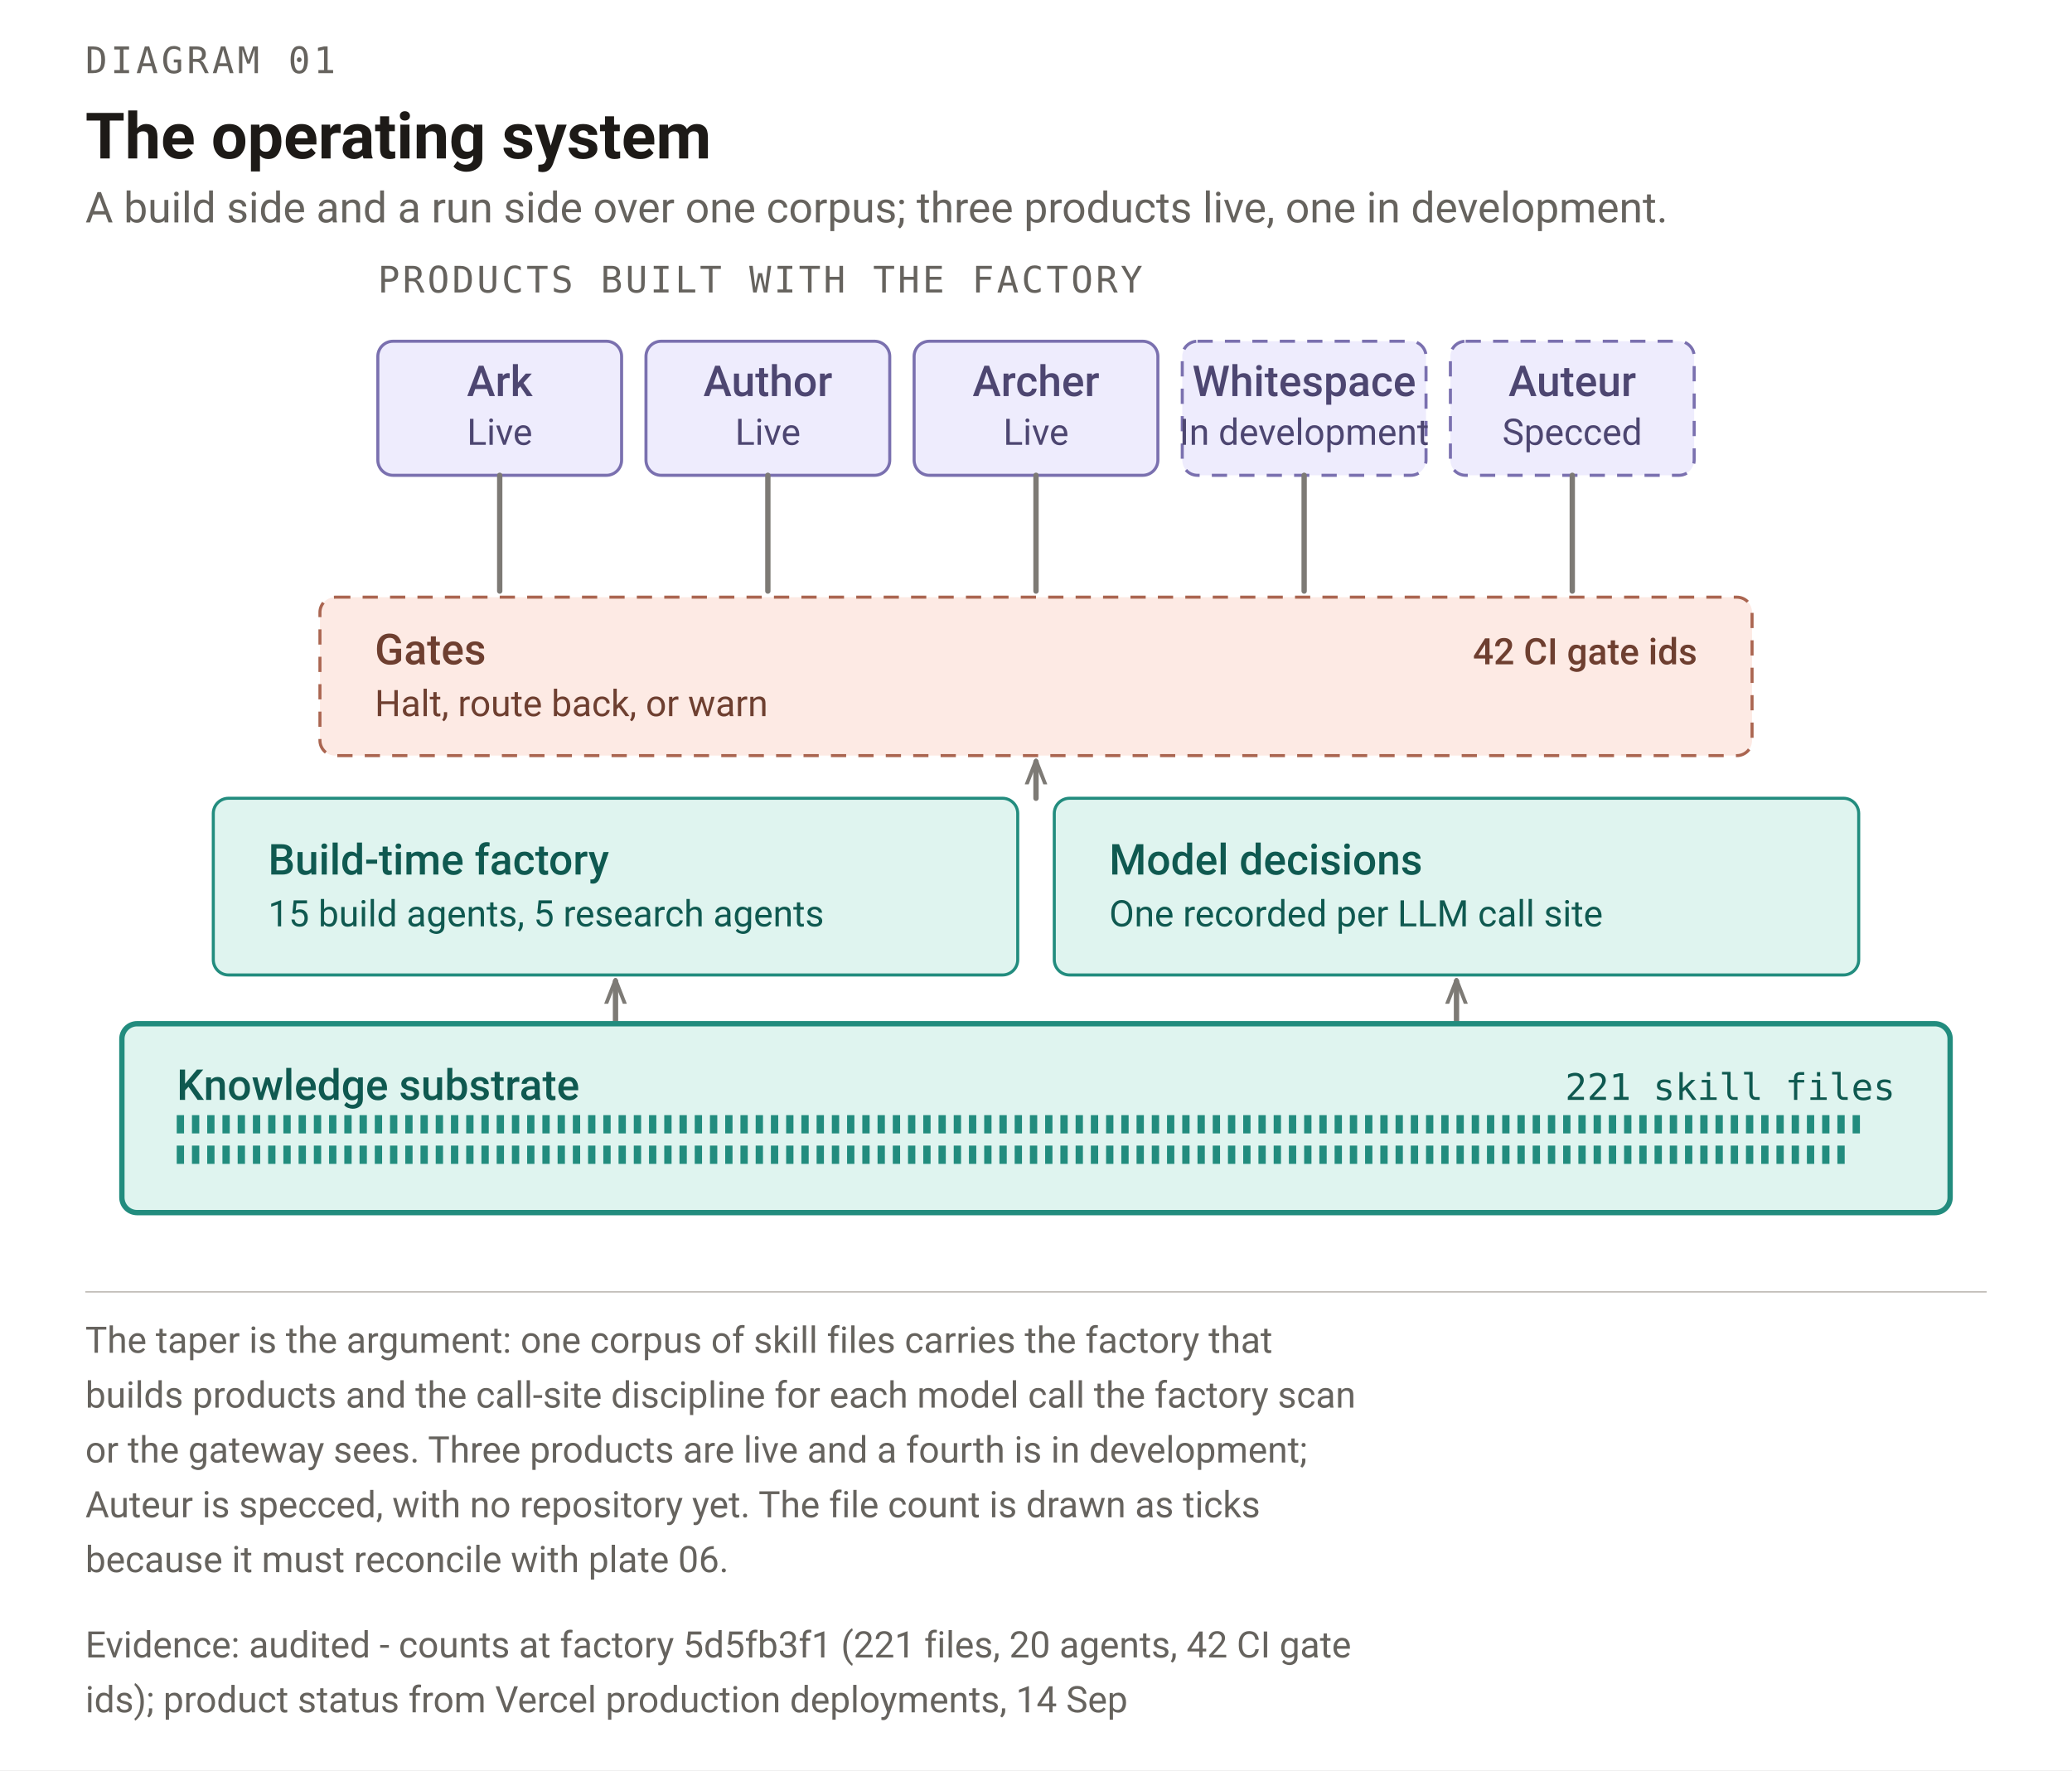
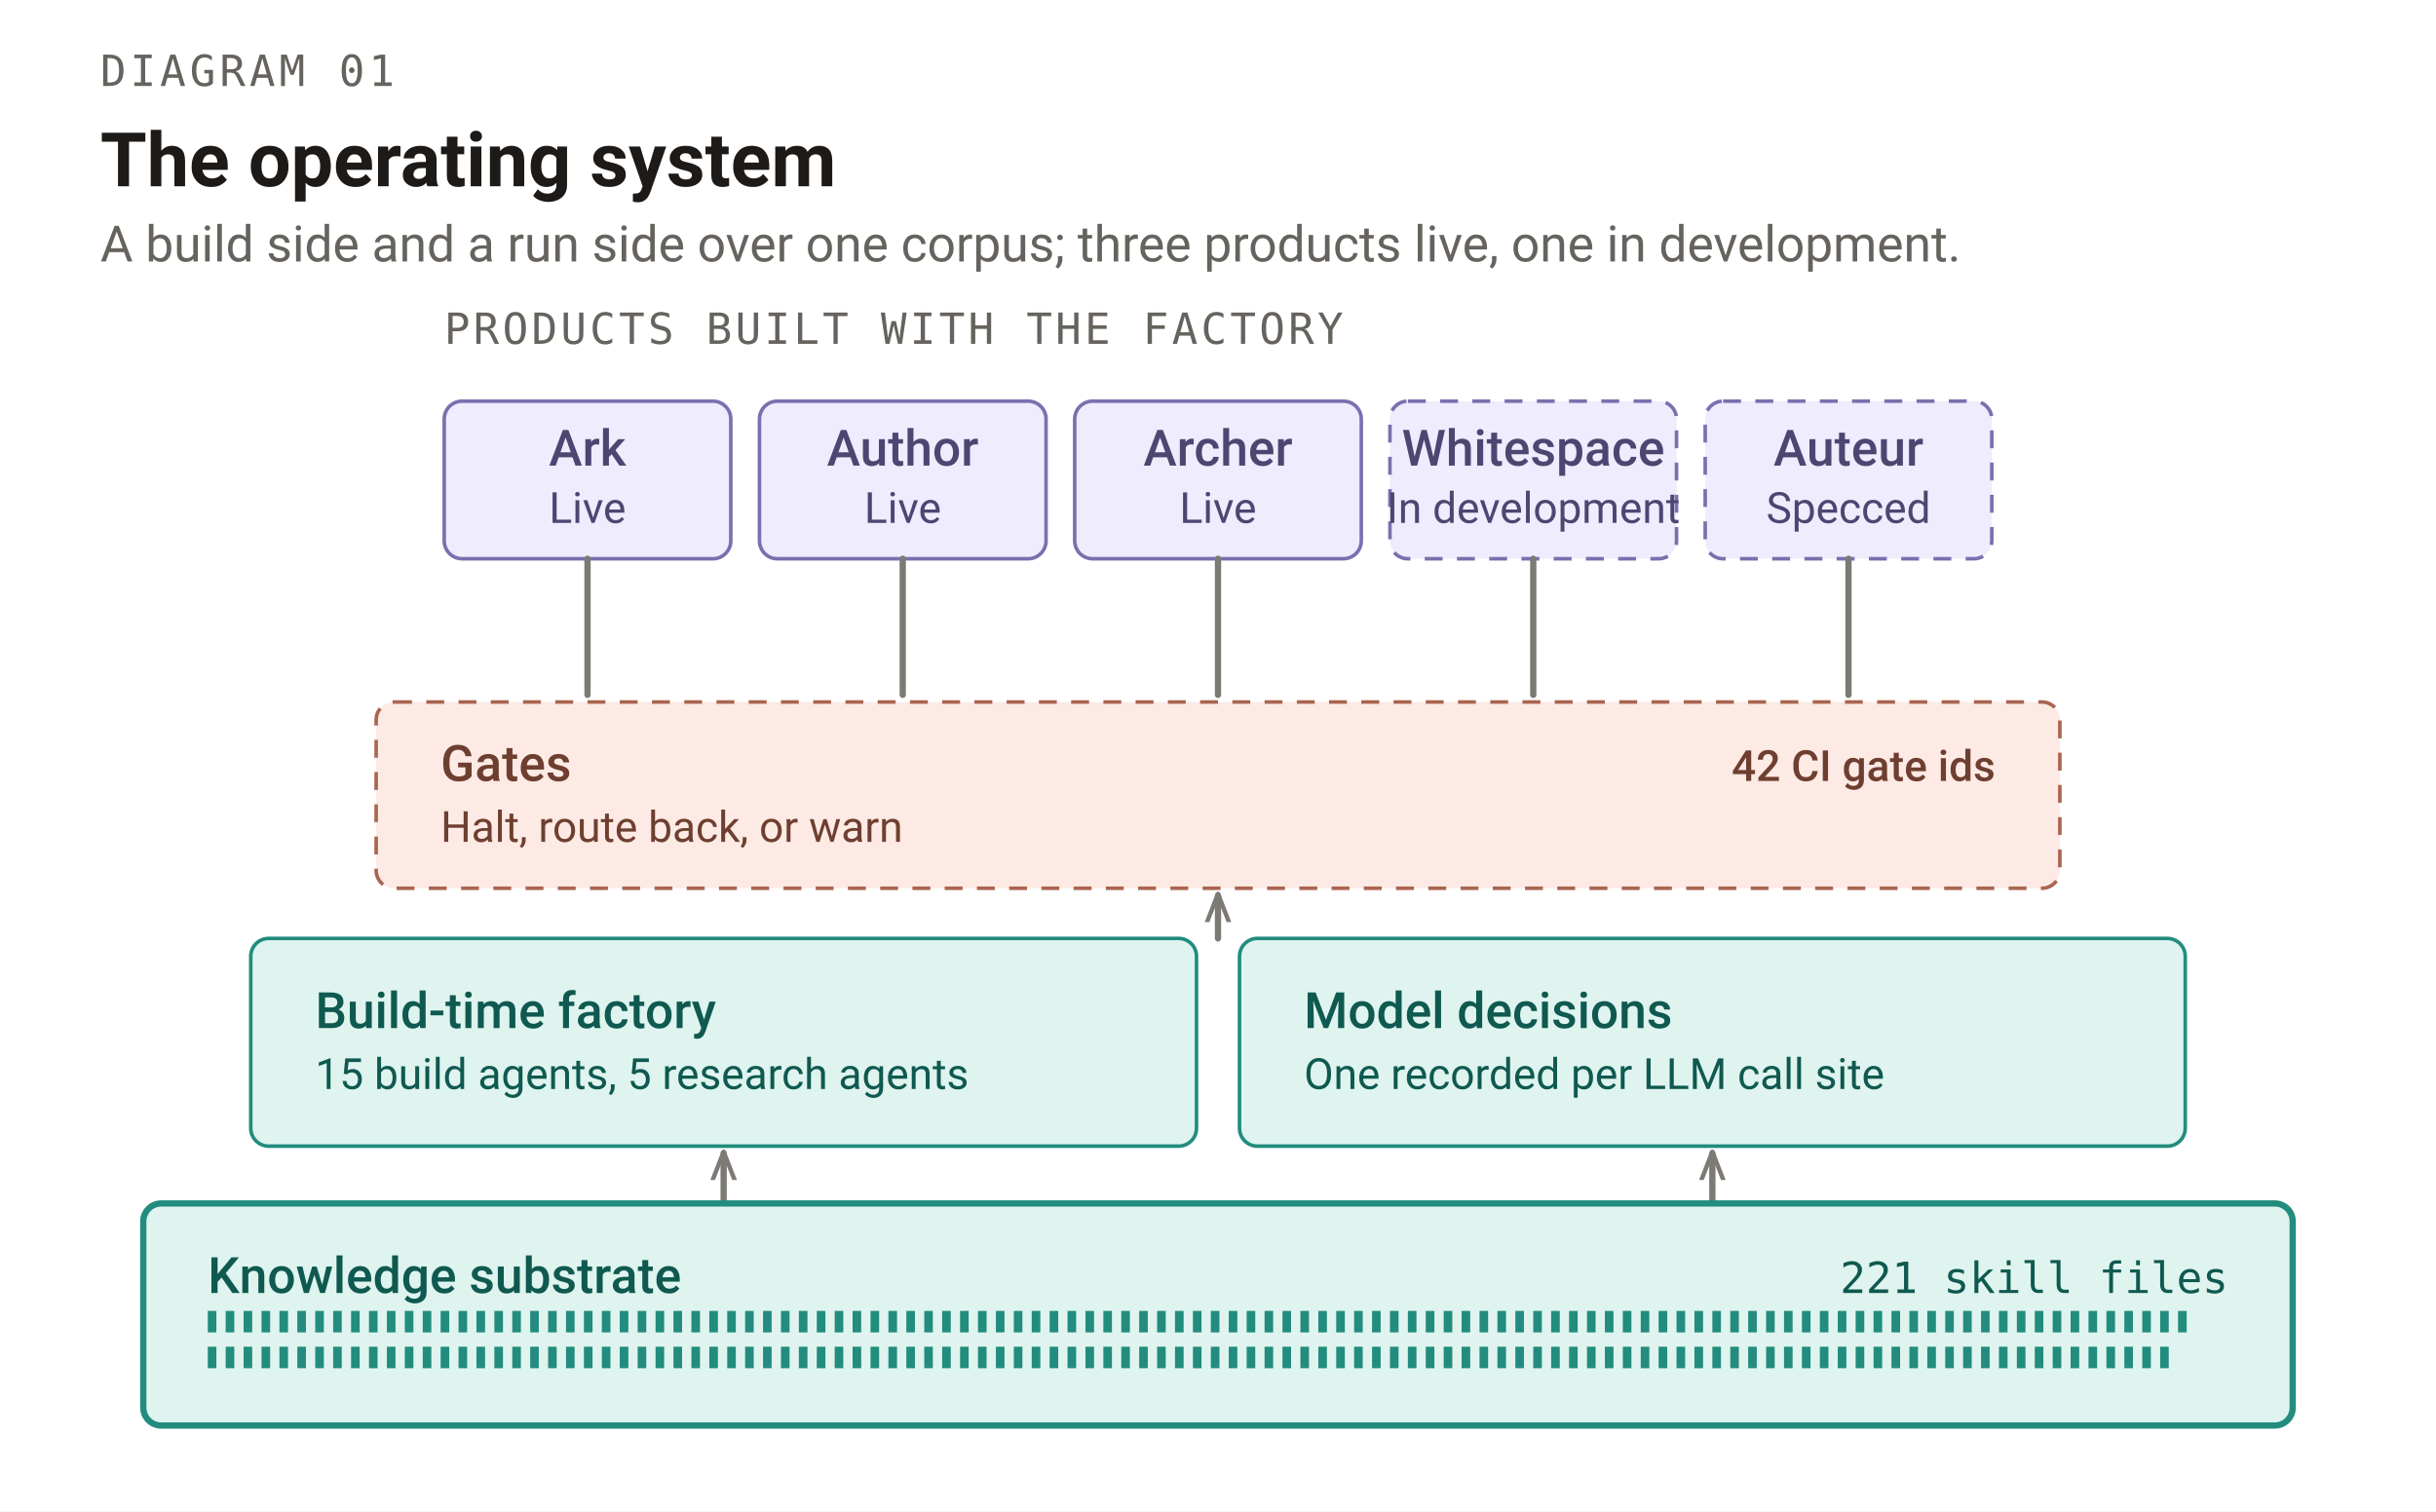
- <svg xmlns="http://www.w3.org/2000/svg" viewBox="0 0 680 581" width="100%" role="img" aria-label="The operating system. A build side and a run side over one corpus; three products live, one in development.">
+ <svg xmlns="http://www.w3.org/2000/svg" viewBox="0 0 680 422" width="100%" role="img" aria-label="The operating system. A build side and a run side over one corpus; three products live, one in development.">
  <style>text{font-family:system-ui,-apple-system,'Segoe UI',Roboto,'Helvetica Neue',sans-serif}text.mono{font-family:ui-monospace,'SFMono-Regular','Cascadia Mono','Segoe UI Mono','DejaVu Sans Mono','Liberation Mono',monospace}.num{font-variant-numeric:tabular-nums}@media (prefers-color-scheme:dark){.teal-f{fill:#122925;stroke:#61c2b2}.teal-o{stroke:#61c2b2}.teal-t{fill:#bee8e0}.teal-m{fill:#61c2b2}.teal-h{stroke:#32a091}.purple-f{fill:#242232;stroke:#ada4e6}.purple-o{stroke:#ada4e6}.purple-t{fill:#dddafb}.purple-m{fill:#ada4e6}.purple-h{stroke:#8b81c5}.coral-f{fill:#311f19;stroke:#e39982}.coral-o{stroke:#e39982}.coral-t{fill:#fad5c9}.coral-m{fill:#e39982}.coral-h{stroke:#c0765f}.gray-f{fill:#262421;stroke:#b1ada8}.gray-o{stroke:#b1ada8}.gray-t{fill:#e1ddd8}.gray-m{fill:#b1ada8}.gray-h{stroke:#8f8b87}.surface{fill:#0d0b08}.ink{fill:#ebe7e2}.mute{fill:#dbd7d2}.rule{stroke:#5b5753}}[data-theme=dark] .teal-f{fill:#122925;stroke:#61c2b2}[data-theme=dark] .teal-o{stroke:#61c2b2}[data-theme=dark] .teal-t{fill:#bee8e0}[data-theme=dark] .teal-m{fill:#61c2b2}[data-theme=dark] .teal-h{stroke:#32a091}[data-theme=dark] .purple-f{fill:#242232;stroke:#ada4e6}[data-theme=dark] .purple-o{stroke:#ada4e6}[data-theme=dark] .purple-t{fill:#dddafb}[data-theme=dark] .purple-m{fill:#ada4e6}[data-theme=dark] .purple-h{stroke:#8b81c5}[data-theme=dark] .coral-f{fill:#311f19;stroke:#e39982}[data-theme=dark] .coral-o{stroke:#e39982}[data-theme=dark] .coral-t{fill:#fad5c9}[data-theme=dark] .coral-m{fill:#e39982}[data-theme=dark] .coral-h{stroke:#c0765f}[data-theme=dark] .gray-f{fill:#262421;stroke:#b1ada8}[data-theme=dark] .gray-o{stroke:#b1ada8}[data-theme=dark] .gray-t{fill:#e1ddd8}[data-theme=dark] .gray-m{fill:#b1ada8}[data-theme=dark] .gray-h{stroke:#8f8b87}[data-theme=dark] .surface{fill:#0d0b08}[data-theme=dark] .ink{fill:#ebe7e2}[data-theme=dark] .mute{fill:#dbd7d2}[data-theme=dark] .rule{stroke:#5b5753}[data-theme=light] .teal-f{fill:#dff4ef;stroke:#228c7e}[data-theme=light] .teal-o{stroke:#228c7e}[data-theme=light] .teal-t{fill:#0f5950}[data-theme=light] .teal-m{fill:#228c7e}[data-theme=light] .teal-h{stroke:#32a091}[data-theme=light] .purple-f{fill:#eeecfd;stroke:#7a70af}[data-theme=light] .purple-o{stroke:#7a70af}[data-theme=light] .purple-t{fill:#4d4671}[data-theme=light] .purple-m{fill:#7a70af}[data-theme=light] .purple-h{stroke:#8b81c5}[data-theme=light] .coral-f{fill:#fdeae4;stroke:#aa6550}[data-theme=light] .coral-o{stroke:#aa6550}[data-theme=light] .coral-t{fill:#6e3f30}[data-theme=light] .coral-m{fill:#aa6550}[data-theme=light] .coral-h{stroke:#c0765f}[data-theme=light] .gray-f{fill:#f2eee9;stroke:#7d7a75}[data-theme=light] .gray-o{stroke:#7d7a75}[data-theme=light] .gray-t{fill:#504c48}[data-theme=light] .gray-m{fill:#7d7a75}[data-theme=light] .gray-h{stroke:#8f8b87}[data-theme=light] .surface{fill:#ffffff}[data-theme=light] .ink{fill:#1d1a17}[data-theme=light] .mute{fill:#66635e}[data-theme=light] .rule{stroke:#c1bdb8}</style>
  <defs>
    <marker id="ar-teal" viewBox="0 0 10 10" refX="8.5" refY="5" markerWidth="5" markerHeight="5" orient="auto-start-reverse">
      <path d="M0,1.5 L9,5 L0,8.5" fill="none" stroke="#228c7e" stroke-width="1.4" stroke-linecap="round" stroke-linejoin="round" class="teal-o" />
    </marker>
    <marker id="ar-purple" viewBox="0 0 10 10" refX="8.5" refY="5" markerWidth="5" markerHeight="5" orient="auto-start-reverse">
      <path d="M0,1.5 L9,5 L0,8.5" fill="none" stroke="#7a70af" stroke-width="1.4" stroke-linecap="round" stroke-linejoin="round" class="purple-o" />
    </marker>
    <marker id="ar-coral" viewBox="0 0 10 10" refX="8.5" refY="5" markerWidth="5" markerHeight="5" orient="auto-start-reverse">
      <path d="M0,1.5 L9,5 L0,8.5" fill="none" stroke="#aa6550" stroke-width="1.4" stroke-linecap="round" stroke-linejoin="round" class="coral-o" />
    </marker>
    <marker id="ar-gray" viewBox="0 0 10 10" refX="8.5" refY="5" markerWidth="5" markerHeight="5" orient="auto-start-reverse">
      <path d="M0,1.5 L9,5 L0,8.5" fill="none" stroke="#7d7a75" stroke-width="1.4" stroke-linecap="round" stroke-linejoin="round" class="gray-o" />
    </marker>
  </defs>
-   <rect x="0" y="0" width="680" height="581" fill="#ffffff" class="surface" />
+   <rect x="0" y="0" width="680" height="422" fill="#ffffff" class="surface" />
  <text x="28" y="24" font-size="12" fill="#66635e" letter-spacing="1.1" class="mute mono">DIAGRAM 01</text>
  <text x="28" y="52" font-size="21" fill="#1d1a17" font-weight="600" class="ink">The operating system</text>
  <text x="28" y="73" font-size="14" fill="#66635e" class="mute">A build side and a run side over one corpus; three products live, one in development.</text>
  <text x="124" y="96" font-size="12" fill="#66635e" font-weight="500" letter-spacing="0.9" class="mute mono">PRODUCTS BUILT WITH THE FACTORY</text>
  <rect x="124" y="112" width="80" height="44" rx="5" fill="#eeecfd" stroke="#7a70af" stroke-width="1.0" class="purple-f" />
  <text x="164.0" y="130" font-size="14" fill="#4d4671" text-anchor="middle" font-weight="500" class="purple-t">Ark</text>
  <text x="164.0" y="146" font-size="12" fill="#4d4671" text-anchor="middle" class="purple-t">Live</text>
  <line x1="164.0" y1="156" x2="164.0" y2="194" stroke="#7d7a75" stroke-width="1.75" stroke-linecap="round" class="gray-o" />
  <rect x="212" y="112" width="80" height="44" rx="5" fill="#eeecfd" stroke="#7a70af" stroke-width="1.0" class="purple-f" />
  <text x="252.0" y="130" font-size="14" fill="#4d4671" text-anchor="middle" font-weight="500" class="purple-t">Author</text>
  <text x="252.0" y="146" font-size="12" fill="#4d4671" text-anchor="middle" class="purple-t">Live</text>
  <line x1="252.0" y1="156" x2="252.0" y2="194" stroke="#7d7a75" stroke-width="1.75" stroke-linecap="round" class="gray-o" />
  <rect x="300" y="112" width="80" height="44" rx="5" fill="#eeecfd" stroke="#7a70af" stroke-width="1.0" class="purple-f" />
  <text x="340.0" y="130" font-size="14" fill="#4d4671" text-anchor="middle" font-weight="500" class="purple-t">Archer</text>
  <text x="340.0" y="146" font-size="12" fill="#4d4671" text-anchor="middle" class="purple-t">Live</text>
  <line x1="340.0" y1="156" x2="340.0" y2="194" stroke="#7d7a75" stroke-width="1.75" stroke-linecap="round" class="gray-o" />
  <rect x="388" y="112" width="80" height="44" rx="5" fill="#eeecfd" stroke="#7a70af" stroke-width="1.0" stroke-dasharray="5 4" class="purple-f" />
  <text x="428.0" y="130" font-size="14" fill="#4d4671" text-anchor="middle" font-weight="500" class="purple-t">Whitespace</text>
  <text x="428.0" y="146" font-size="12" fill="#4d4671" text-anchor="middle" class="purple-t">In development</text>
  <line x1="428.0" y1="156" x2="428.0" y2="194" stroke="#7d7a75" stroke-width="1.75" stroke-linecap="round" class="gray-o" />
  <rect x="476" y="112" width="80" height="44" rx="5" fill="#eeecfd" stroke="#7a70af" stroke-width="1.0" stroke-dasharray="5 4" class="purple-f" />
  <text x="516.0" y="130" font-size="14" fill="#4d4671" text-anchor="middle" font-weight="500" class="purple-t">Auteur</text>
  <text x="516.0" y="146" font-size="12" fill="#4d4671" text-anchor="middle" class="purple-t">Specced</text>
  <line x1="516.0" y1="156" x2="516.0" y2="194" stroke="#7d7a75" stroke-width="1.75" stroke-linecap="round" class="gray-o" />
  <rect x="105" y="196" width="470" height="52" rx="5" fill="#fdeae4" stroke="#aa6550" stroke-width="1.0" stroke-dasharray="5 4" class="coral-f" />
  <text x="123" y="218.04" font-size="14" fill="#6e3f30" font-weight="500" class="coral-t">Gates</text>
  <text x="123" y="235.04" font-size="12" fill="#6e3f30" class="coral-t">Halt, route back, or warn</text>
  <text x="557" y="218.04" font-size="12" fill="#6e3f30" text-anchor="end" font-weight="500" class="coral-t">42 CI gate ids</text>
  <line x1="340" y1="262" x2="340" y2="250" stroke="#7d7a75" stroke-width="1.75" stroke-linecap="round" marker-end="url(#ar-gray)" class="gray-o" />
  <rect x="70" y="262" width="264" height="58" rx="5" fill="#dff4ef" stroke="#228c7e" stroke-width="1.0" class="teal-f" />
  <text x="88" y="287.04" font-size="14" fill="#0f5950" font-weight="500" class="teal-t">Build-time factory</text>
  <text x="88" y="304.04" font-size="12" fill="#0f5950" class="teal-t">15 build agents, 5 research agents</text>
  <rect x="346" y="262" width="264" height="58" rx="5" fill="#dff4ef" stroke="#228c7e" stroke-width="1.0" class="teal-f" />
  <text x="364" y="287.04" font-size="14" fill="#0f5950" font-weight="500" class="teal-t">Model decisions</text>
  <text x="364" y="304.04" font-size="12" fill="#0f5950" class="teal-t">One recorded per LLM call site</text>
  <line x1="202" y1="336" x2="202" y2="322" stroke="#7d7a75" stroke-width="1.75" stroke-linecap="round" marker-end="url(#ar-gray)" class="gray-o" />
  <line x1="478" y1="336" x2="478" y2="322" stroke="#7d7a75" stroke-width="1.75" stroke-linecap="round" marker-end="url(#ar-gray)" class="gray-o" />
  <rect x="40" y="336" width="600" height="62" rx="5" fill="#dff4ef" stroke="#228c7e" stroke-width="1.75" class="teal-f" />
  <text x="58" y="361" font-size="14" fill="#0f5950" font-weight="500" class="teal-t">Knowledge substrate</text>
  <text x="622" y="361" font-size="12" fill="#0f5950" text-anchor="end" font-weight="500" class="teal-t mono">221 skill files</text>
  <rect x="58.0" y="366" width="2.4" height="6" rx="0" fill="#228c7e" class="teal-m" />
  <rect x="63.0" y="366" width="2.4" height="6" rx="0" fill="#228c7e" class="teal-m" />
  <rect x="68.0" y="366" width="2.4" height="6" rx="0" fill="#228c7e" class="teal-m" />
  <rect x="73.0" y="366" width="2.4" height="6" rx="0" fill="#228c7e" class="teal-m" />
  <rect x="78.0" y="366" width="2.4" height="6" rx="0" fill="#228c7e" class="teal-m" />
  <rect x="83.0" y="366" width="2.4" height="6" rx="0" fill="#228c7e" class="teal-m" />
  <rect x="88.0" y="366" width="2.4" height="6" rx="0" fill="#228c7e" class="teal-m" />
  <rect x="93.0" y="366" width="2.4" height="6" rx="0" fill="#228c7e" class="teal-m" />
  <rect x="98.0" y="366" width="2.4" height="6" rx="0" fill="#228c7e" class="teal-m" />
  <rect x="103.0" y="366" width="2.4" height="6" rx="0" fill="#228c7e" class="teal-m" />
  <rect x="108.0" y="366" width="2.4" height="6" rx="0" fill="#228c7e" class="teal-m" />
  <rect x="113.0" y="366" width="2.4" height="6" rx="0" fill="#228c7e" class="teal-m" />
  <rect x="118.0" y="366" width="2.4" height="6" rx="0" fill="#228c7e" class="teal-m" />
  <rect x="123.0" y="366" width="2.4" height="6" rx="0" fill="#228c7e" class="teal-m" />
  <rect x="128.0" y="366" width="2.4" height="6" rx="0" fill="#228c7e" class="teal-m" />
  <rect x="133.0" y="366" width="2.4" height="6" rx="0" fill="#228c7e" class="teal-m" />
  <rect x="138.0" y="366" width="2.4" height="6" rx="0" fill="#228c7e" class="teal-m" />
  <rect x="143.0" y="366" width="2.4" height="6" rx="0" fill="#228c7e" class="teal-m" />
  <rect x="148.0" y="366" width="2.4" height="6" rx="0" fill="#228c7e" class="teal-m" />
  <rect x="153.0" y="366" width="2.4" height="6" rx="0" fill="#228c7e" class="teal-m" />
  <rect x="158.0" y="366" width="2.4" height="6" rx="0" fill="#228c7e" class="teal-m" />
  <rect x="163.0" y="366" width="2.4" height="6" rx="0" fill="#228c7e" class="teal-m" />
  <rect x="168.0" y="366" width="2.4" height="6" rx="0" fill="#228c7e" class="teal-m" />
  <rect x="173.0" y="366" width="2.4" height="6" rx="0" fill="#228c7e" class="teal-m" />
  <rect x="178.0" y="366" width="2.4" height="6" rx="0" fill="#228c7e" class="teal-m" />
  <rect x="183.0" y="366" width="2.4" height="6" rx="0" fill="#228c7e" class="teal-m" />
  <rect x="188.0" y="366" width="2.4" height="6" rx="0" fill="#228c7e" class="teal-m" />
  <rect x="193.0" y="366" width="2.4" height="6" rx="0" fill="#228c7e" class="teal-m" />
  <rect x="198.0" y="366" width="2.4" height="6" rx="0" fill="#228c7e" class="teal-m" />
  <rect x="203.0" y="366" width="2.4" height="6" rx="0" fill="#228c7e" class="teal-m" />
  <rect x="208.0" y="366" width="2.4" height="6" rx="0" fill="#228c7e" class="teal-m" />
  <rect x="213.0" y="366" width="2.4" height="6" rx="0" fill="#228c7e" class="teal-m" />
  <rect x="218.0" y="366" width="2.4" height="6" rx="0" fill="#228c7e" class="teal-m" />
  <rect x="223.0" y="366" width="2.4" height="6" rx="0" fill="#228c7e" class="teal-m" />
  <rect x="228.0" y="366" width="2.4" height="6" rx="0" fill="#228c7e" class="teal-m" />
  <rect x="233.0" y="366" width="2.4" height="6" rx="0" fill="#228c7e" class="teal-m" />
  <rect x="238.0" y="366" width="2.4" height="6" rx="0" fill="#228c7e" class="teal-m" />
  <rect x="243.0" y="366" width="2.4" height="6" rx="0" fill="#228c7e" class="teal-m" />
  <rect x="248.0" y="366" width="2.4" height="6" rx="0" fill="#228c7e" class="teal-m" />
  <rect x="253.0" y="366" width="2.4" height="6" rx="0" fill="#228c7e" class="teal-m" />
  <rect x="258.0" y="366" width="2.4" height="6" rx="0" fill="#228c7e" class="teal-m" />
  <rect x="263.0" y="366" width="2.4" height="6" rx="0" fill="#228c7e" class="teal-m" />
  <rect x="268.0" y="366" width="2.4" height="6" rx="0" fill="#228c7e" class="teal-m" />
  <rect x="273.0" y="366" width="2.4" height="6" rx="0" fill="#228c7e" class="teal-m" />
  <rect x="278.0" y="366" width="2.4" height="6" rx="0" fill="#228c7e" class="teal-m" />
  <rect x="283.0" y="366" width="2.4" height="6" rx="0" fill="#228c7e" class="teal-m" />
  <rect x="288.0" y="366" width="2.4" height="6" rx="0" fill="#228c7e" class="teal-m" />
  <rect x="293.0" y="366" width="2.4" height="6" rx="0" fill="#228c7e" class="teal-m" />
  <rect x="298.0" y="366" width="2.4" height="6" rx="0" fill="#228c7e" class="teal-m" />
  <rect x="303.0" y="366" width="2.4" height="6" rx="0" fill="#228c7e" class="teal-m" />
  <rect x="308.0" y="366" width="2.4" height="6" rx="0" fill="#228c7e" class="teal-m" />
  <rect x="313.0" y="366" width="2.4" height="6" rx="0" fill="#228c7e" class="teal-m" />
  <rect x="318.0" y="366" width="2.4" height="6" rx="0" fill="#228c7e" class="teal-m" />
  <rect x="323.0" y="366" width="2.4" height="6" rx="0" fill="#228c7e" class="teal-m" />
  <rect x="328.0" y="366" width="2.4" height="6" rx="0" fill="#228c7e" class="teal-m" />
  <rect x="333.0" y="366" width="2.4" height="6" rx="0" fill="#228c7e" class="teal-m" />
  <rect x="338.0" y="366" width="2.4" height="6" rx="0" fill="#228c7e" class="teal-m" />
  <rect x="343.0" y="366" width="2.4" height="6" rx="0" fill="#228c7e" class="teal-m" />
  <rect x="348.0" y="366" width="2.4" height="6" rx="0" fill="#228c7e" class="teal-m" />
  <rect x="353.0" y="366" width="2.4" height="6" rx="0" fill="#228c7e" class="teal-m" />
  <rect x="358.0" y="366" width="2.4" height="6" rx="0" fill="#228c7e" class="teal-m" />
  <rect x="363.0" y="366" width="2.4" height="6" rx="0" fill="#228c7e" class="teal-m" />
  <rect x="368.0" y="366" width="2.4" height="6" rx="0" fill="#228c7e" class="teal-m" />
  <rect x="373.0" y="366" width="2.4" height="6" rx="0" fill="#228c7e" class="teal-m" />
  <rect x="378.0" y="366" width="2.4" height="6" rx="0" fill="#228c7e" class="teal-m" />
  <rect x="383.0" y="366" width="2.4" height="6" rx="0" fill="#228c7e" class="teal-m" />
  <rect x="388.0" y="366" width="2.4" height="6" rx="0" fill="#228c7e" class="teal-m" />
  <rect x="393.0" y="366" width="2.4" height="6" rx="0" fill="#228c7e" class="teal-m" />
  <rect x="398.0" y="366" width="2.4" height="6" rx="0" fill="#228c7e" class="teal-m" />
  <rect x="403.0" y="366" width="2.4" height="6" rx="0" fill="#228c7e" class="teal-m" />
  <rect x="408.0" y="366" width="2.4" height="6" rx="0" fill="#228c7e" class="teal-m" />
  <rect x="413.0" y="366" width="2.4" height="6" rx="0" fill="#228c7e" class="teal-m" />
  <rect x="418.0" y="366" width="2.4" height="6" rx="0" fill="#228c7e" class="teal-m" />
  <rect x="423.0" y="366" width="2.4" height="6" rx="0" fill="#228c7e" class="teal-m" />
  <rect x="428.0" y="366" width="2.4" height="6" rx="0" fill="#228c7e" class="teal-m" />
  <rect x="433.0" y="366" width="2.4" height="6" rx="0" fill="#228c7e" class="teal-m" />
  <rect x="438.0" y="366" width="2.4" height="6" rx="0" fill="#228c7e" class="teal-m" />
  <rect x="443.0" y="366" width="2.4" height="6" rx="0" fill="#228c7e" class="teal-m" />
  <rect x="448.0" y="366" width="2.4" height="6" rx="0" fill="#228c7e" class="teal-m" />
  <rect x="453.0" y="366" width="2.4" height="6" rx="0" fill="#228c7e" class="teal-m" />
  <rect x="458.0" y="366" width="2.4" height="6" rx="0" fill="#228c7e" class="teal-m" />
  <rect x="463.0" y="366" width="2.4" height="6" rx="0" fill="#228c7e" class="teal-m" />
  <rect x="468.0" y="366" width="2.4" height="6" rx="0" fill="#228c7e" class="teal-m" />
  <rect x="473.0" y="366" width="2.4" height="6" rx="0" fill="#228c7e" class="teal-m" />
  <rect x="478.0" y="366" width="2.4" height="6" rx="0" fill="#228c7e" class="teal-m" />
  <rect x="483.0" y="366" width="2.4" height="6" rx="0" fill="#228c7e" class="teal-m" />
  <rect x="488.0" y="366" width="2.4" height="6" rx="0" fill="#228c7e" class="teal-m" />
  <rect x="493.0" y="366" width="2.4" height="6" rx="0" fill="#228c7e" class="teal-m" />
  <rect x="498.0" y="366" width="2.4" height="6" rx="0" fill="#228c7e" class="teal-m" />
  <rect x="503.0" y="366" width="2.4" height="6" rx="0" fill="#228c7e" class="teal-m" />
  <rect x="508.0" y="366" width="2.4" height="6" rx="0" fill="#228c7e" class="teal-m" />
  <rect x="513.0" y="366" width="2.4" height="6" rx="0" fill="#228c7e" class="teal-m" />
  <rect x="518.0" y="366" width="2.4" height="6" rx="0" fill="#228c7e" class="teal-m" />
  <rect x="523.0" y="366" width="2.4" height="6" rx="0" fill="#228c7e" class="teal-m" />
  <rect x="528.0" y="366" width="2.4" height="6" rx="0" fill="#228c7e" class="teal-m" />
  <rect x="533.0" y="366" width="2.4" height="6" rx="0" fill="#228c7e" class="teal-m" />
  <rect x="538.0" y="366" width="2.4" height="6" rx="0" fill="#228c7e" class="teal-m" />
  <rect x="543.0" y="366" width="2.4" height="6" rx="0" fill="#228c7e" class="teal-m" />
  <rect x="548.0" y="366" width="2.4" height="6" rx="0" fill="#228c7e" class="teal-m" />
  <rect x="553.0" y="366" width="2.4" height="6" rx="0" fill="#228c7e" class="teal-m" />
  <rect x="558.0" y="366" width="2.4" height="6" rx="0" fill="#228c7e" class="teal-m" />
  <rect x="563.0" y="366" width="2.4" height="6" rx="0" fill="#228c7e" class="teal-m" />
  <rect x="568.0" y="366" width="2.4" height="6" rx="0" fill="#228c7e" class="teal-m" />
  <rect x="573.0" y="366" width="2.4" height="6" rx="0" fill="#228c7e" class="teal-m" />
  <rect x="578.0" y="366" width="2.4" height="6" rx="0" fill="#228c7e" class="teal-m" />
  <rect x="583.0" y="366" width="2.4" height="6" rx="0" fill="#228c7e" class="teal-m" />
  <rect x="588.0" y="366" width="2.4" height="6" rx="0" fill="#228c7e" class="teal-m" />
  <rect x="593.0" y="366" width="2.4" height="6" rx="0" fill="#228c7e" class="teal-m" />
  <rect x="598.0" y="366" width="2.4" height="6" rx="0" fill="#228c7e" class="teal-m" />
  <rect x="603.0" y="366" width="2.4" height="6" rx="0" fill="#228c7e" class="teal-m" />
  <rect x="608.0" y="366" width="2.4" height="6" rx="0" fill="#228c7e" class="teal-m" />
  <rect x="58.0" y="376" width="2.4" height="6" rx="0" fill="#228c7e" class="teal-m" />
  <rect x="63.0" y="376" width="2.4" height="6" rx="0" fill="#228c7e" class="teal-m" />
  <rect x="68.0" y="376" width="2.4" height="6" rx="0" fill="#228c7e" class="teal-m" />
  <rect x="73.0" y="376" width="2.4" height="6" rx="0" fill="#228c7e" class="teal-m" />
  <rect x="78.0" y="376" width="2.4" height="6" rx="0" fill="#228c7e" class="teal-m" />
  <rect x="83.0" y="376" width="2.4" height="6" rx="0" fill="#228c7e" class="teal-m" />
  <rect x="88.0" y="376" width="2.4" height="6" rx="0" fill="#228c7e" class="teal-m" />
  <rect x="93.0" y="376" width="2.4" height="6" rx="0" fill="#228c7e" class="teal-m" />
  <rect x="98.0" y="376" width="2.4" height="6" rx="0" fill="#228c7e" class="teal-m" />
  <rect x="103.0" y="376" width="2.4" height="6" rx="0" fill="#228c7e" class="teal-m" />
  <rect x="108.0" y="376" width="2.4" height="6" rx="0" fill="#228c7e" class="teal-m" />
  <rect x="113.0" y="376" width="2.4" height="6" rx="0" fill="#228c7e" class="teal-m" />
  <rect x="118.0" y="376" width="2.4" height="6" rx="0" fill="#228c7e" class="teal-m" />
  <rect x="123.0" y="376" width="2.4" height="6" rx="0" fill="#228c7e" class="teal-m" />
  <rect x="128.0" y="376" width="2.4" height="6" rx="0" fill="#228c7e" class="teal-m" />
  <rect x="133.0" y="376" width="2.4" height="6" rx="0" fill="#228c7e" class="teal-m" />
  <rect x="138.0" y="376" width="2.4" height="6" rx="0" fill="#228c7e" class="teal-m" />
  <rect x="143.0" y="376" width="2.4" height="6" rx="0" fill="#228c7e" class="teal-m" />
  <rect x="148.0" y="376" width="2.4" height="6" rx="0" fill="#228c7e" class="teal-m" />
  <rect x="153.0" y="376" width="2.4" height="6" rx="0" fill="#228c7e" class="teal-m" />
  <rect x="158.0" y="376" width="2.4" height="6" rx="0" fill="#228c7e" class="teal-m" />
  <rect x="163.0" y="376" width="2.4" height="6" rx="0" fill="#228c7e" class="teal-m" />
  <rect x="168.0" y="376" width="2.4" height="6" rx="0" fill="#228c7e" class="teal-m" />
  <rect x="173.0" y="376" width="2.4" height="6" rx="0" fill="#228c7e" class="teal-m" />
  <rect x="178.0" y="376" width="2.4" height="6" rx="0" fill="#228c7e" class="teal-m" />
  <rect x="183.0" y="376" width="2.4" height="6" rx="0" fill="#228c7e" class="teal-m" />
  <rect x="188.0" y="376" width="2.4" height="6" rx="0" fill="#228c7e" class="teal-m" />
  <rect x="193.0" y="376" width="2.4" height="6" rx="0" fill="#228c7e" class="teal-m" />
  <rect x="198.0" y="376" width="2.4" height="6" rx="0" fill="#228c7e" class="teal-m" />
  <rect x="203.0" y="376" width="2.4" height="6" rx="0" fill="#228c7e" class="teal-m" />
  <rect x="208.0" y="376" width="2.4" height="6" rx="0" fill="#228c7e" class="teal-m" />
  <rect x="213.0" y="376" width="2.4" height="6" rx="0" fill="#228c7e" class="teal-m" />
  <rect x="218.0" y="376" width="2.4" height="6" rx="0" fill="#228c7e" class="teal-m" />
  <rect x="223.0" y="376" width="2.4" height="6" rx="0" fill="#228c7e" class="teal-m" />
  <rect x="228.0" y="376" width="2.4" height="6" rx="0" fill="#228c7e" class="teal-m" />
  <rect x="233.0" y="376" width="2.4" height="6" rx="0" fill="#228c7e" class="teal-m" />
  <rect x="238.0" y="376" width="2.4" height="6" rx="0" fill="#228c7e" class="teal-m" />
  <rect x="243.0" y="376" width="2.4" height="6" rx="0" fill="#228c7e" class="teal-m" />
  <rect x="248.0" y="376" width="2.4" height="6" rx="0" fill="#228c7e" class="teal-m" />
  <rect x="253.0" y="376" width="2.4" height="6" rx="0" fill="#228c7e" class="teal-m" />
  <rect x="258.0" y="376" width="2.4" height="6" rx="0" fill="#228c7e" class="teal-m" />
  <rect x="263.0" y="376" width="2.4" height="6" rx="0" fill="#228c7e" class="teal-m" />
  <rect x="268.0" y="376" width="2.4" height="6" rx="0" fill="#228c7e" class="teal-m" />
  <rect x="273.0" y="376" width="2.4" height="6" rx="0" fill="#228c7e" class="teal-m" />
  <rect x="278.0" y="376" width="2.4" height="6" rx="0" fill="#228c7e" class="teal-m" />
  <rect x="283.0" y="376" width="2.4" height="6" rx="0" fill="#228c7e" class="teal-m" />
  <rect x="288.0" y="376" width="2.4" height="6" rx="0" fill="#228c7e" class="teal-m" />
  <rect x="293.0" y="376" width="2.4" height="6" rx="0" fill="#228c7e" class="teal-m" />
  <rect x="298.0" y="376" width="2.4" height="6" rx="0" fill="#228c7e" class="teal-m" />
  <rect x="303.0" y="376" width="2.4" height="6" rx="0" fill="#228c7e" class="teal-m" />
  <rect x="308.0" y="376" width="2.4" height="6" rx="0" fill="#228c7e" class="teal-m" />
  <rect x="313.0" y="376" width="2.4" height="6" rx="0" fill="#228c7e" class="teal-m" />
  <rect x="318.0" y="376" width="2.4" height="6" rx="0" fill="#228c7e" class="teal-m" />
  <rect x="323.0" y="376" width="2.4" height="6" rx="0" fill="#228c7e" class="teal-m" />
  <rect x="328.0" y="376" width="2.4" height="6" rx="0" fill="#228c7e" class="teal-m" />
  <rect x="333.0" y="376" width="2.4" height="6" rx="0" fill="#228c7e" class="teal-m" />
  <rect x="338.0" y="376" width="2.4" height="6" rx="0" fill="#228c7e" class="teal-m" />
  <rect x="343.0" y="376" width="2.4" height="6" rx="0" fill="#228c7e" class="teal-m" />
  <rect x="348.0" y="376" width="2.4" height="6" rx="0" fill="#228c7e" class="teal-m" />
  <rect x="353.0" y="376" width="2.4" height="6" rx="0" fill="#228c7e" class="teal-m" />
  <rect x="358.0" y="376" width="2.4" height="6" rx="0" fill="#228c7e" class="teal-m" />
  <rect x="363.0" y="376" width="2.4" height="6" rx="0" fill="#228c7e" class="teal-m" />
  <rect x="368.0" y="376" width="2.4" height="6" rx="0" fill="#228c7e" class="teal-m" />
  <rect x="373.0" y="376" width="2.4" height="6" rx="0" fill="#228c7e" class="teal-m" />
  <rect x="378.0" y="376" width="2.4" height="6" rx="0" fill="#228c7e" class="teal-m" />
  <rect x="383.0" y="376" width="2.4" height="6" rx="0" fill="#228c7e" class="teal-m" />
  <rect x="388.0" y="376" width="2.4" height="6" rx="0" fill="#228c7e" class="teal-m" />
  <rect x="393.0" y="376" width="2.4" height="6" rx="0" fill="#228c7e" class="teal-m" />
  <rect x="398.0" y="376" width="2.4" height="6" rx="0" fill="#228c7e" class="teal-m" />
  <rect x="403.0" y="376" width="2.4" height="6" rx="0" fill="#228c7e" class="teal-m" />
  <rect x="408.0" y="376" width="2.4" height="6" rx="0" fill="#228c7e" class="teal-m" />
  <rect x="413.0" y="376" width="2.4" height="6" rx="0" fill="#228c7e" class="teal-m" />
  <rect x="418.0" y="376" width="2.4" height="6" rx="0" fill="#228c7e" class="teal-m" />
  <rect x="423.0" y="376" width="2.4" height="6" rx="0" fill="#228c7e" class="teal-m" />
  <rect x="428.0" y="376" width="2.4" height="6" rx="0" fill="#228c7e" class="teal-m" />
  <rect x="433.0" y="376" width="2.4" height="6" rx="0" fill="#228c7e" class="teal-m" />
  <rect x="438.0" y="376" width="2.4" height="6" rx="0" fill="#228c7e" class="teal-m" />
  <rect x="443.0" y="376" width="2.4" height="6" rx="0" fill="#228c7e" class="teal-m" />
  <rect x="448.0" y="376" width="2.4" height="6" rx="0" fill="#228c7e" class="teal-m" />
  <rect x="453.0" y="376" width="2.4" height="6" rx="0" fill="#228c7e" class="teal-m" />
  <rect x="458.0" y="376" width="2.4" height="6" rx="0" fill="#228c7e" class="teal-m" />
  <rect x="463.0" y="376" width="2.4" height="6" rx="0" fill="#228c7e" class="teal-m" />
  <rect x="468.0" y="376" width="2.4" height="6" rx="0" fill="#228c7e" class="teal-m" />
  <rect x="473.0" y="376" width="2.4" height="6" rx="0" fill="#228c7e" class="teal-m" />
  <rect x="478.0" y="376" width="2.4" height="6" rx="0" fill="#228c7e" class="teal-m" />
  <rect x="483.0" y="376" width="2.4" height="6" rx="0" fill="#228c7e" class="teal-m" />
  <rect x="488.0" y="376" width="2.4" height="6" rx="0" fill="#228c7e" class="teal-m" />
  <rect x="493.0" y="376" width="2.4" height="6" rx="0" fill="#228c7e" class="teal-m" />
  <rect x="498.0" y="376" width="2.4" height="6" rx="0" fill="#228c7e" class="teal-m" />
  <rect x="503.0" y="376" width="2.4" height="6" rx="0" fill="#228c7e" class="teal-m" />
  <rect x="508.0" y="376" width="2.4" height="6" rx="0" fill="#228c7e" class="teal-m" />
  <rect x="513.0" y="376" width="2.4" height="6" rx="0" fill="#228c7e" class="teal-m" />
  <rect x="518.0" y="376" width="2.4" height="6" rx="0" fill="#228c7e" class="teal-m" />
  <rect x="523.0" y="376" width="2.4" height="6" rx="0" fill="#228c7e" class="teal-m" />
  <rect x="528.0" y="376" width="2.4" height="6" rx="0" fill="#228c7e" class="teal-m" />
  <rect x="533.0" y="376" width="2.4" height="6" rx="0" fill="#228c7e" class="teal-m" />
  <rect x="538.0" y="376" width="2.4" height="6" rx="0" fill="#228c7e" class="teal-m" />
  <rect x="543.0" y="376" width="2.4" height="6" rx="0" fill="#228c7e" class="teal-m" />
  <rect x="548.0" y="376" width="2.4" height="6" rx="0" fill="#228c7e" class="teal-m" />
  <rect x="553.0" y="376" width="2.4" height="6" rx="0" fill="#228c7e" class="teal-m" />
  <rect x="558.0" y="376" width="2.4" height="6" rx="0" fill="#228c7e" class="teal-m" />
  <rect x="563.0" y="376" width="2.4" height="6" rx="0" fill="#228c7e" class="teal-m" />
  <rect x="568.0" y="376" width="2.4" height="6" rx="0" fill="#228c7e" class="teal-m" />
  <rect x="573.0" y="376" width="2.4" height="6" rx="0" fill="#228c7e" class="teal-m" />
  <rect x="578.0" y="376" width="2.4" height="6" rx="0" fill="#228c7e" class="teal-m" />
  <rect x="583.0" y="376" width="2.4" height="6" rx="0" fill="#228c7e" class="teal-m" />
  <rect x="588.0" y="376" width="2.4" height="6" rx="0" fill="#228c7e" class="teal-m" />
  <rect x="593.0" y="376" width="2.4" height="6" rx="0" fill="#228c7e" class="teal-m" />
  <rect x="598.0" y="376" width="2.4" height="6" rx="0" fill="#228c7e" class="teal-m" />
  <rect x="603.0" y="376" width="2.4" height="6" rx="0" fill="#228c7e" class="teal-m" />
-   <line x1="28" y1="424" x2="652" y2="424" stroke="#c1bdb8" stroke-width="0.5" class="rule" />
-   <text x="28" y="444" font-size="12" fill="#66635e" class="mute">The taper is the argument: one corpus of skill files carries the factory that</text>
-   <text x="28" y="462" font-size="12" fill="#66635e" class="mute">builds products and the call-site discipline for each model call the factory scan</text>
-   <text x="28" y="480" font-size="12" fill="#66635e" class="mute">or the gateway sees. Three products are live and a fourth is in development;</text>
-   <text x="28" y="498" font-size="12" fill="#66635e" class="mute">Auteur is specced, with no repository yet. The file count is drawn as ticks</text>
-   <text x="28" y="516" font-size="12" fill="#66635e" class="mute">because it must reconcile with plate 06.</text>
-   <text x="28" y="544" font-size="12" fill="#66635e" class="mute">Evidence: audited - counts at factory 5d5fb3f1 (221 files, 20 agents, 42 CI gate</text>
-   <text x="28" y="562" font-size="12" fill="#66635e" class="mute">ids); product status from Vercel production deployments, 14 Sep</text>
</svg>
